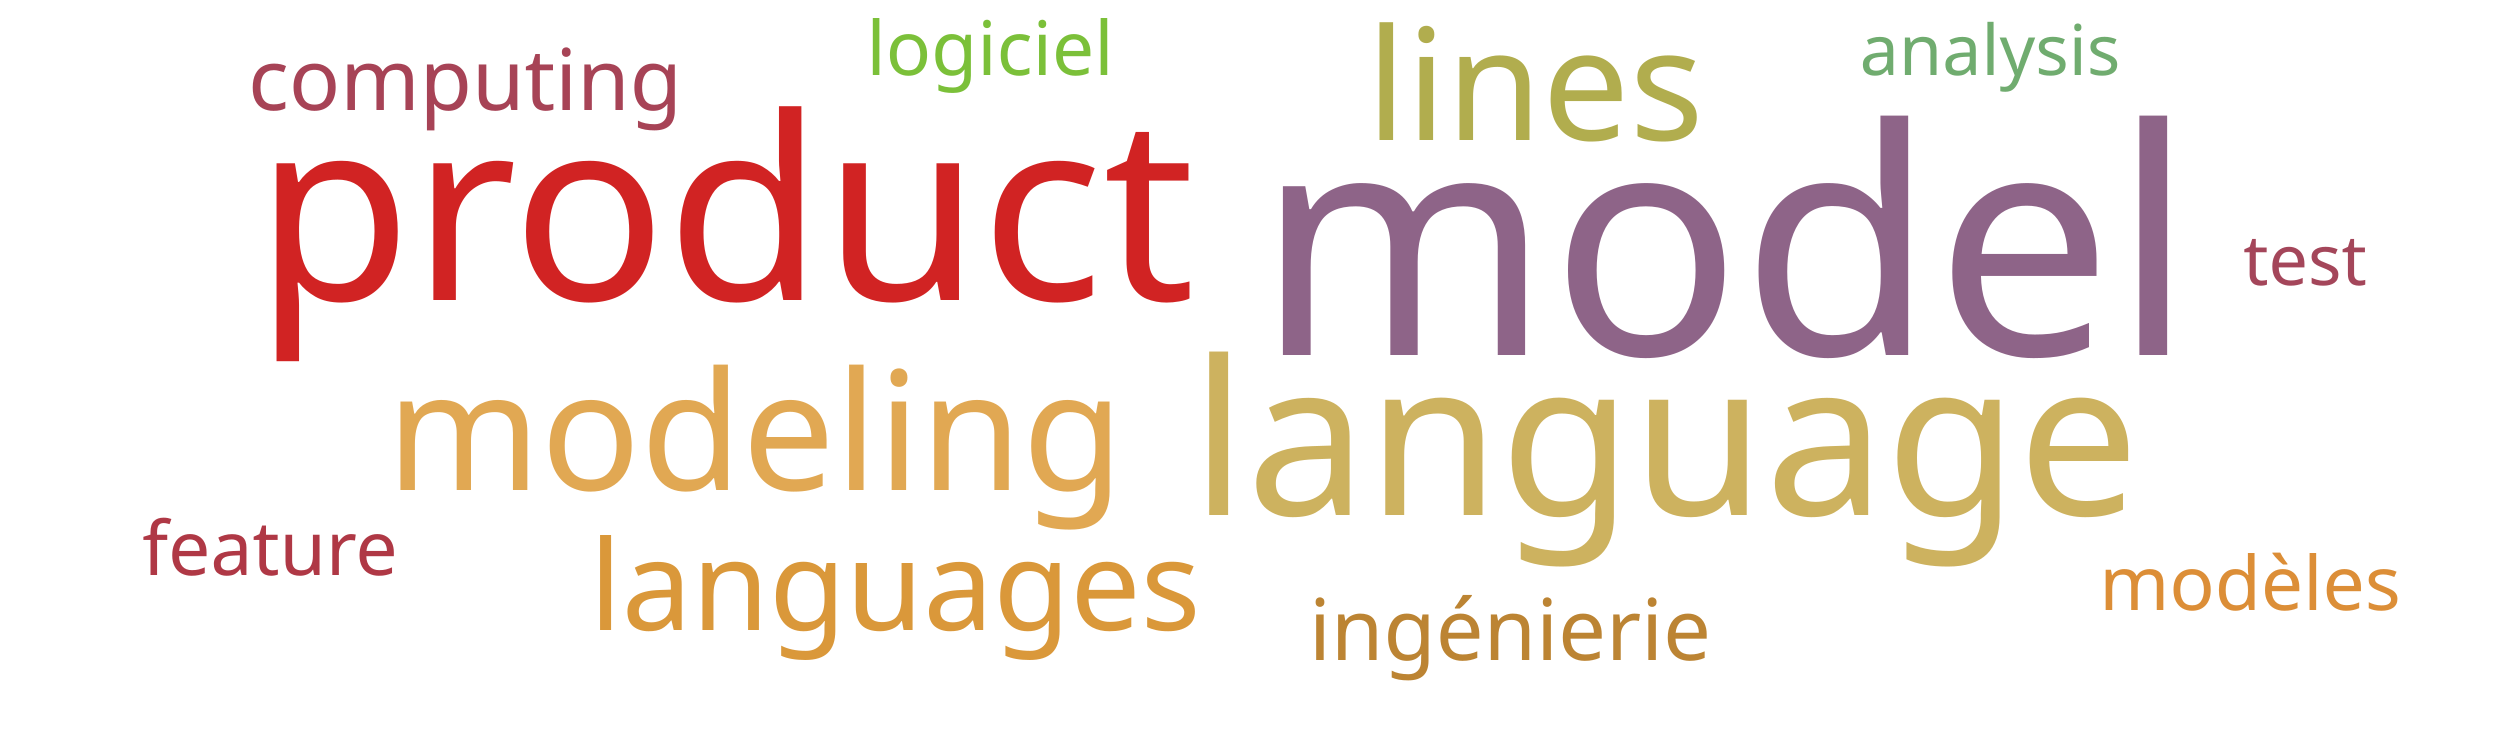
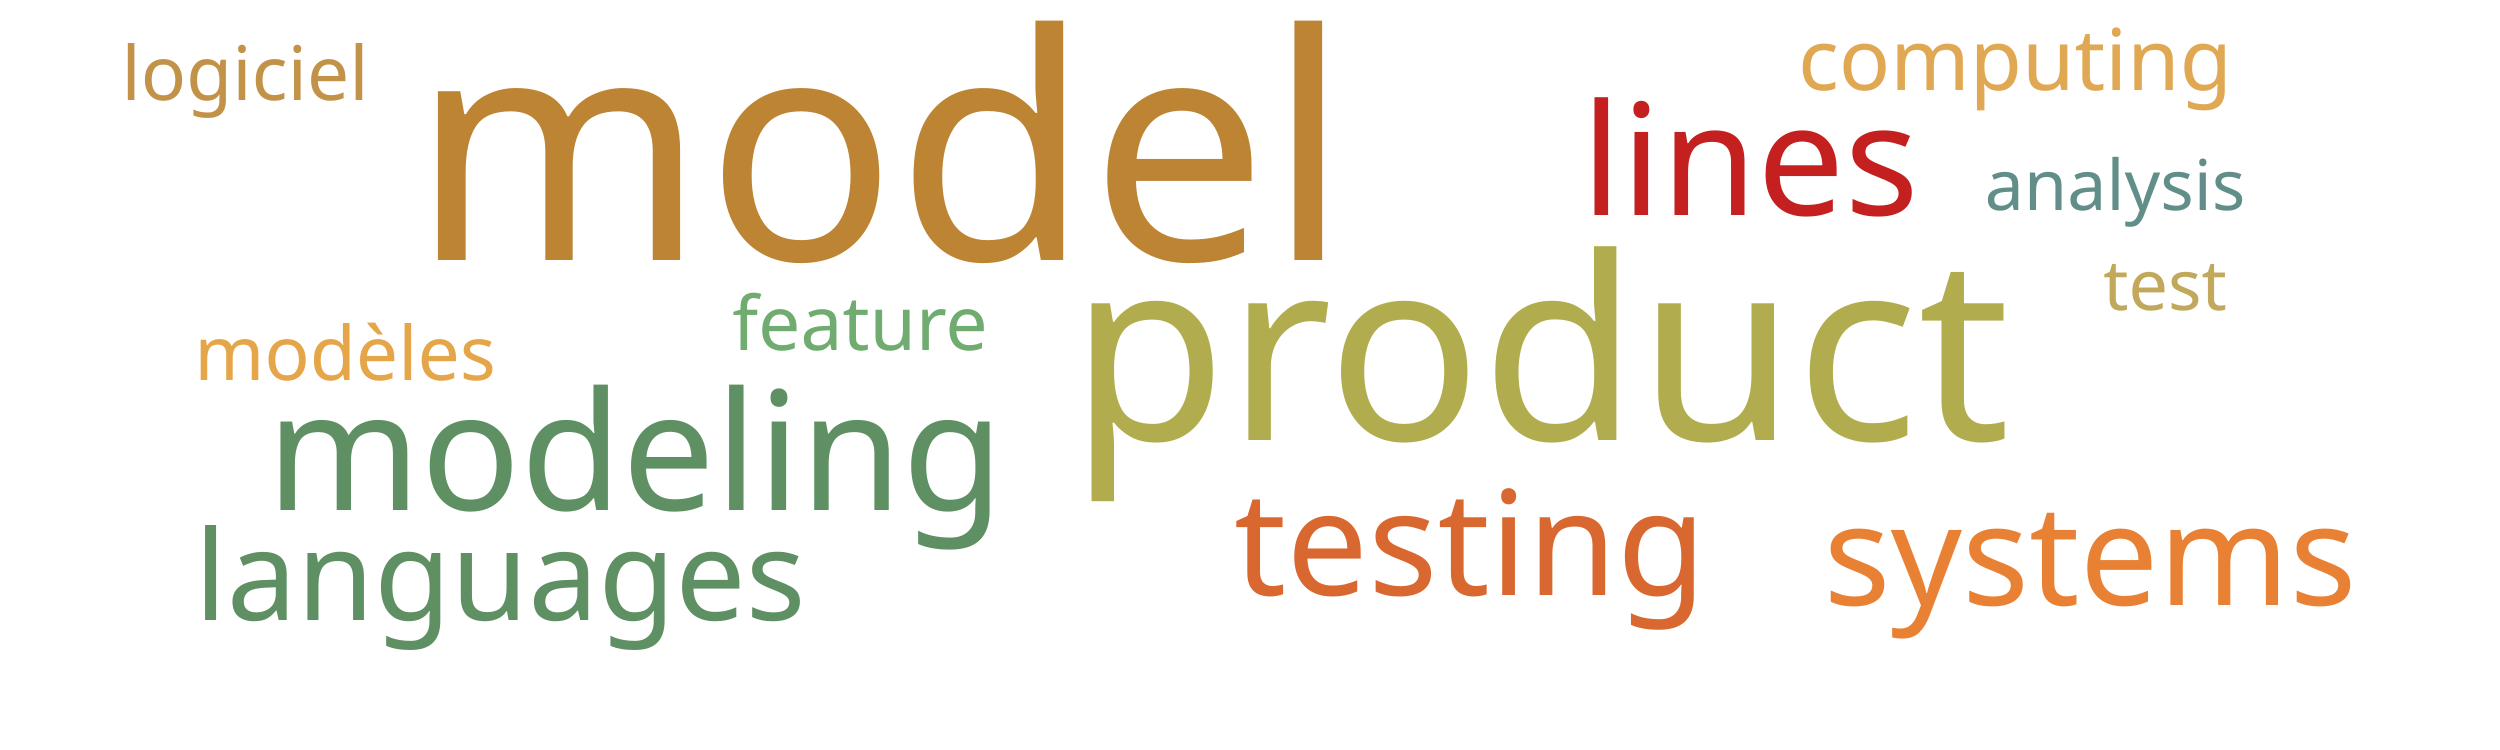
<svg xmlns="http://www.w3.org/2000/svg" width="500" height="150">
  <g transform="translate(250, 75)">
-     <text text-anchor="middle" style="font-family: Impact; font-size: 63px; fill: #8e6488" transform="translate(95,-4)rotate(0)">model</text>
-     <text text-anchor="middle" style="font-family: Impact; font-size: 51px; fill: #d12323" transform="translate(-105,-15)rotate(0)">product</text>
-     <text text-anchor="middle" style="font-family: Impact; font-size: 43px; fill: #cdb25f" transform="translate(83,28)rotate(0)">language</text>
-     <text text-anchor="middle" style="font-family: Impact; font-size: 33px; fill: #e1a853" transform="translate(-99,23)rotate(0)">modeling</text>
-     <text text-anchor="middle" style="font-family: Impact; font-size: 31px; fill: #b1ad4e" transform="translate(57,-47)rotate(0)">lines</text>
-     <text text-anchor="middle" style="font-family: Impact; font-size: 25px; fill: #da983a" transform="translate(-71,51)rotate(0)">languages</text>
-     <text text-anchor="middle" style="font-family: Impact; font-size: 17px; fill: #bc8433" transform="translate(52,57)rotate(0)">ingénierie</text>
-     <text text-anchor="middle" style="font-family: Impact; font-size: 17px; fill: #a74356" transform="translate(-157,-53)rotate(0)">computing</text>
-     <text text-anchor="middle" style="font-family: Impact; font-size: 15px; fill: #dc8e37" transform="translate(200,47)rotate(0)">modèles</text>
-     <text text-anchor="middle" style="font-family: Impact; font-size: 15px; fill: #7bc039" transform="translate(-52,-60)rotate(0)">logiciel</text>
-     <text text-anchor="middle" style="font-family: Impact; font-size: 15px; fill: #af3845" transform="translate(-196,40)rotate(0)">feature</text>
-     <text text-anchor="middle" style="font-family: Impact; font-size: 14px; fill: #70ac6f" transform="translate(148,-60)rotate(0)">analysis</text>
-     <text text-anchor="middle" style="font-family: Impact; font-size: 14px; fill: #a4465a" transform="translate(211,-18)rotate(0)">test</text>
+     <text text-anchor="middle" style="font-family: Impact; font-size: 63px; fill: #bc8433" transform="translate(-74,-23)rotate(0)">model</text>
+     <text text-anchor="middle" style="font-family: Impact; font-size: 51px; fill: #b1ad4e" transform="translate(58,13)rotate(0)">product</text>
+     <text text-anchor="middle" style="font-family: Impact; font-size: 33px; fill: #5e9063" transform="translate(-123,27)rotate(0)">modeling</text>
+     <text text-anchor="middle" style="font-family: Impact; font-size: 31px; fill: #c42020" transform="translate(100,-32)rotate(0)">lines</text>
+     <text text-anchor="middle" style="font-family: Impact; font-size: 29px; fill: #d8682f" transform="translate(44,44)rotate(0)">testing</text>
+     <text text-anchor="middle" style="font-family: Impact; font-size: 28px; fill: #e98135" transform="translate(168,46)rotate(0)">systems</text>
+     <text text-anchor="middle" style="font-family: Impact; font-size: 25px; fill: #5e9063" transform="translate(-150,49)rotate(0)">languages</text>
+     <text text-anchor="middle" style="font-family: Impact; font-size: 17px; fill: #e0a852" transform="translate(153,-57)rotate(0)">computing</text>
+     <text text-anchor="middle" style="font-family: Impact; font-size: 15px; fill: #e5a549" transform="translate(-181,1)rotate(0)">modèles</text>
+     <text text-anchor="middle" style="font-family: Impact; font-size: 15px; fill: #c39249" transform="translate(-201,-55)rotate(0)">logiciel</text>
+     <text text-anchor="middle" style="font-family: Impact; font-size: 15px; fill: #70ac6f" transform="translate(-78,-5)rotate(0)">feature</text>
+     <text text-anchor="middle" style="font-family: Impact; font-size: 14px; fill: #618e88" transform="translate(173,-33)rotate(0)">analysis</text>
+     <text text-anchor="middle" style="font-family: Impact; font-size: 14px; fill: #c1a85a" transform="translate(183,-13)rotate(0)">test</text>
  </g>
</svg>
